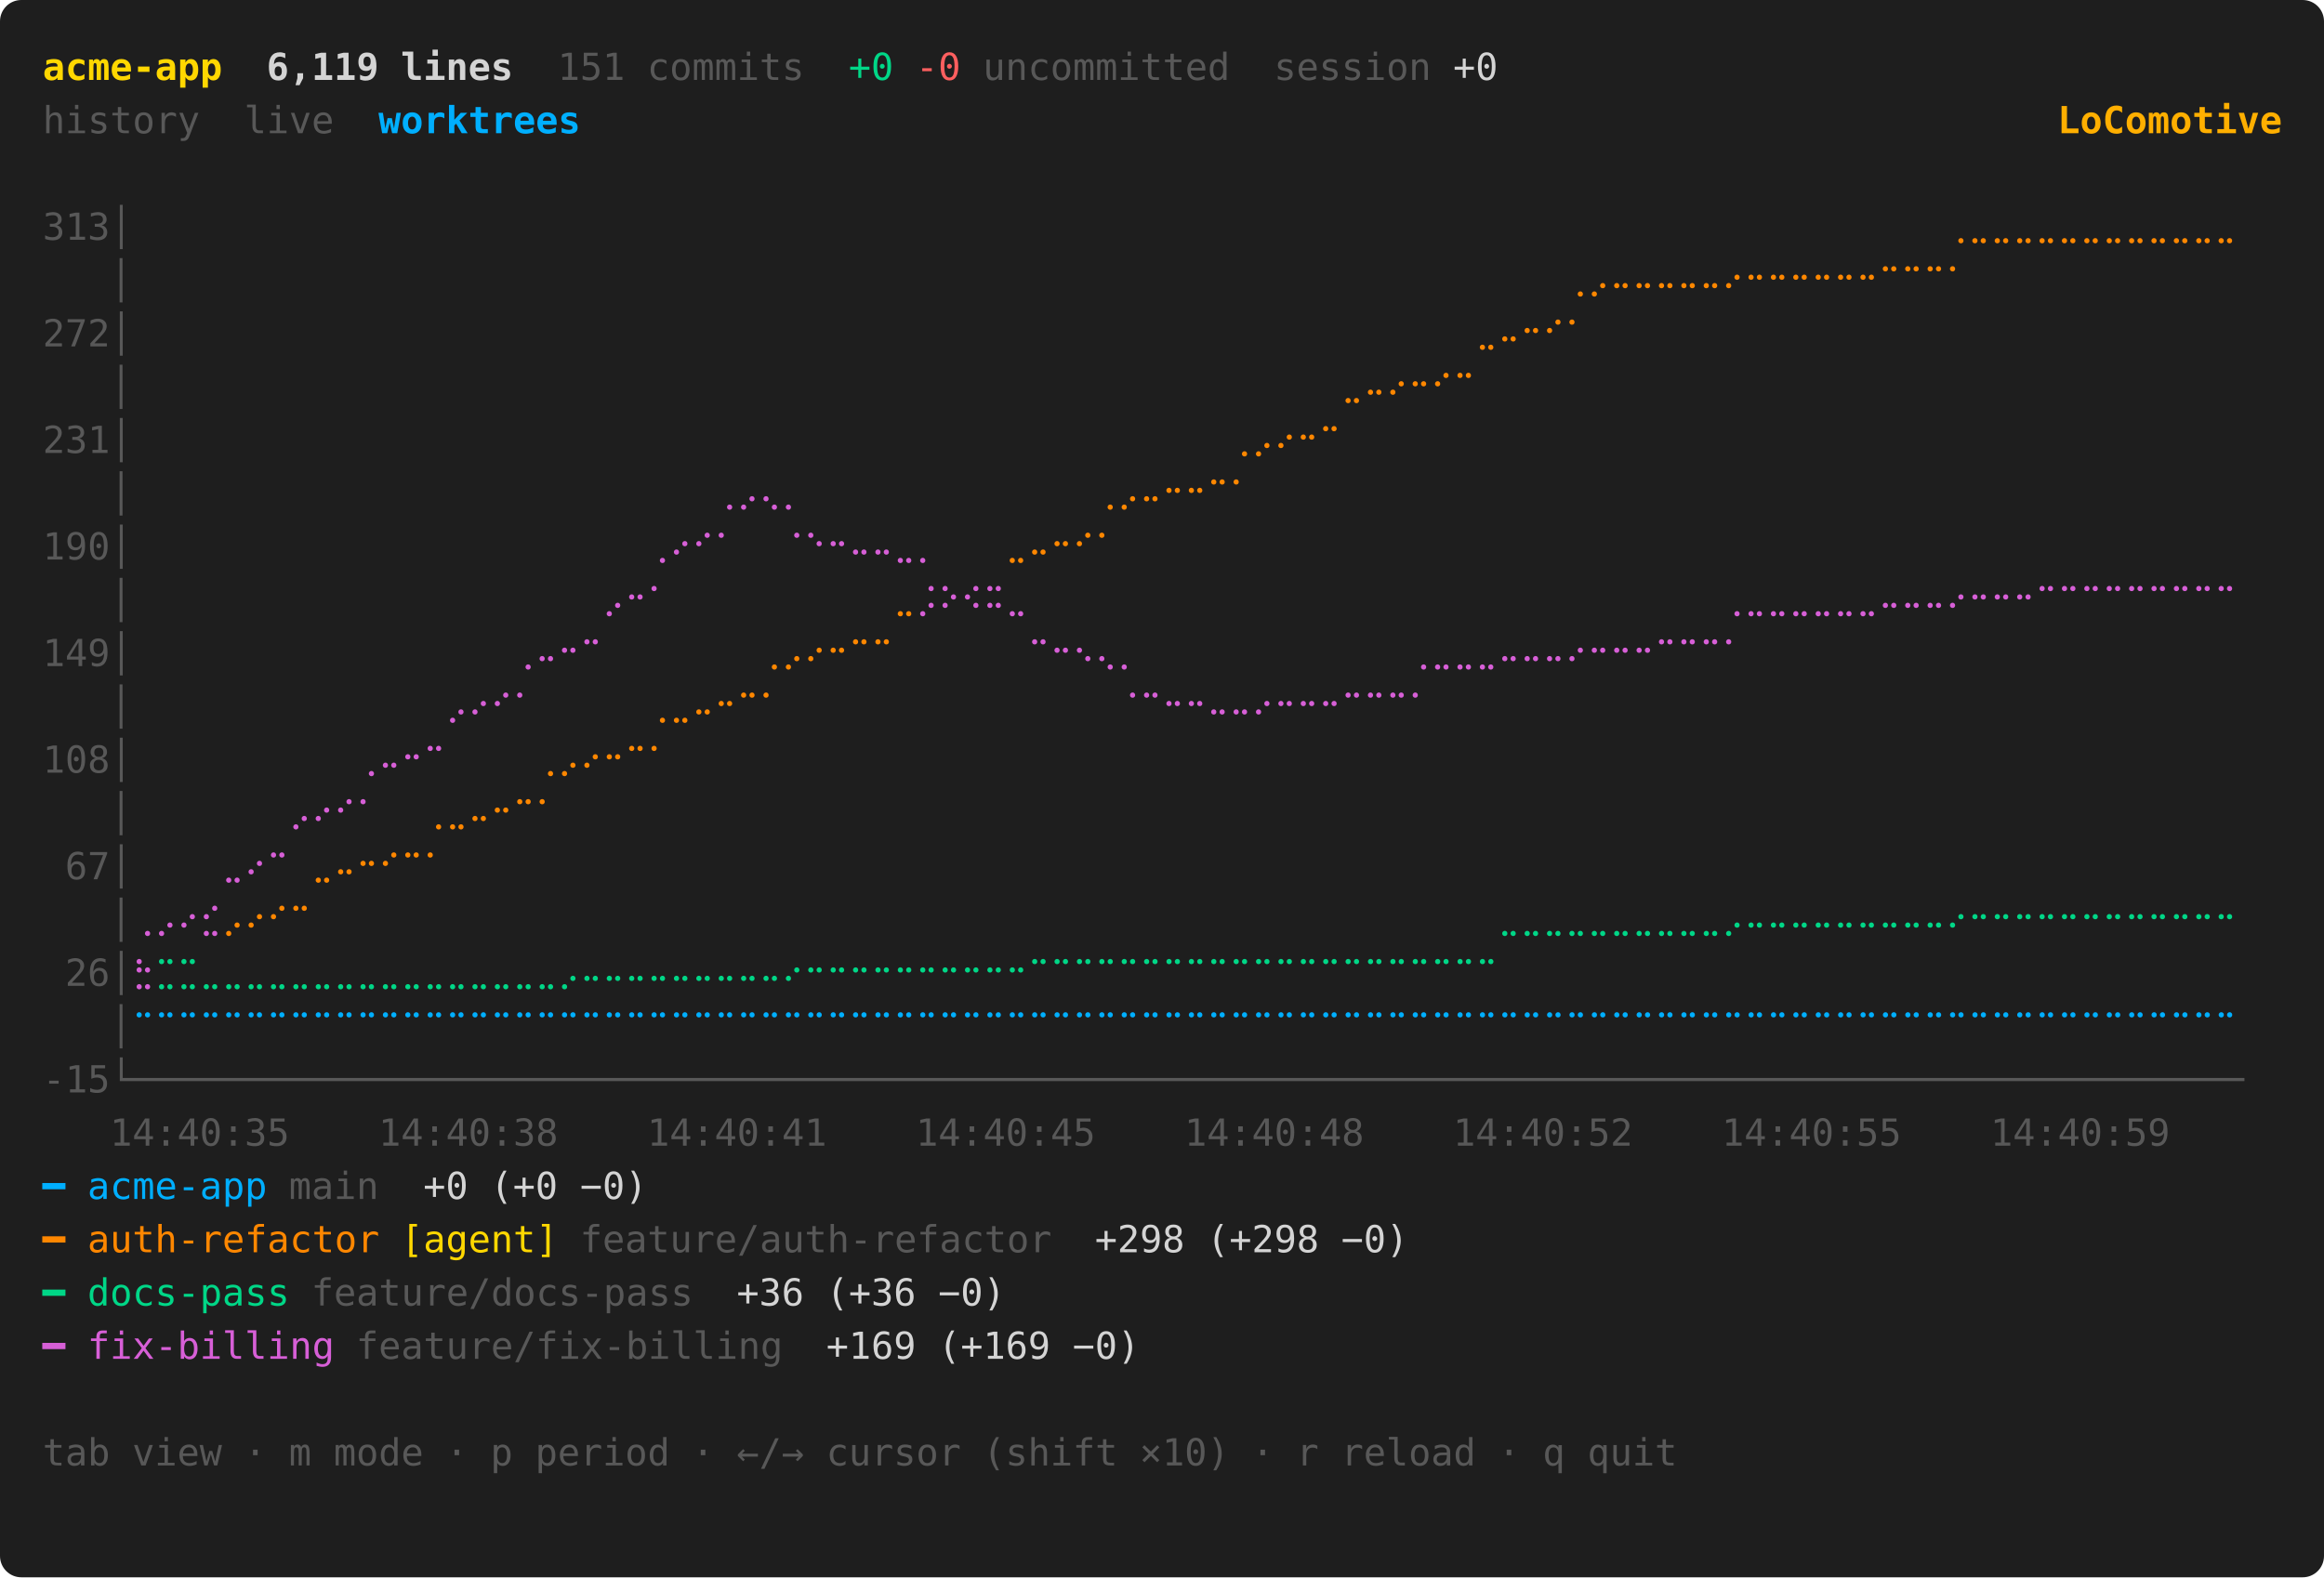
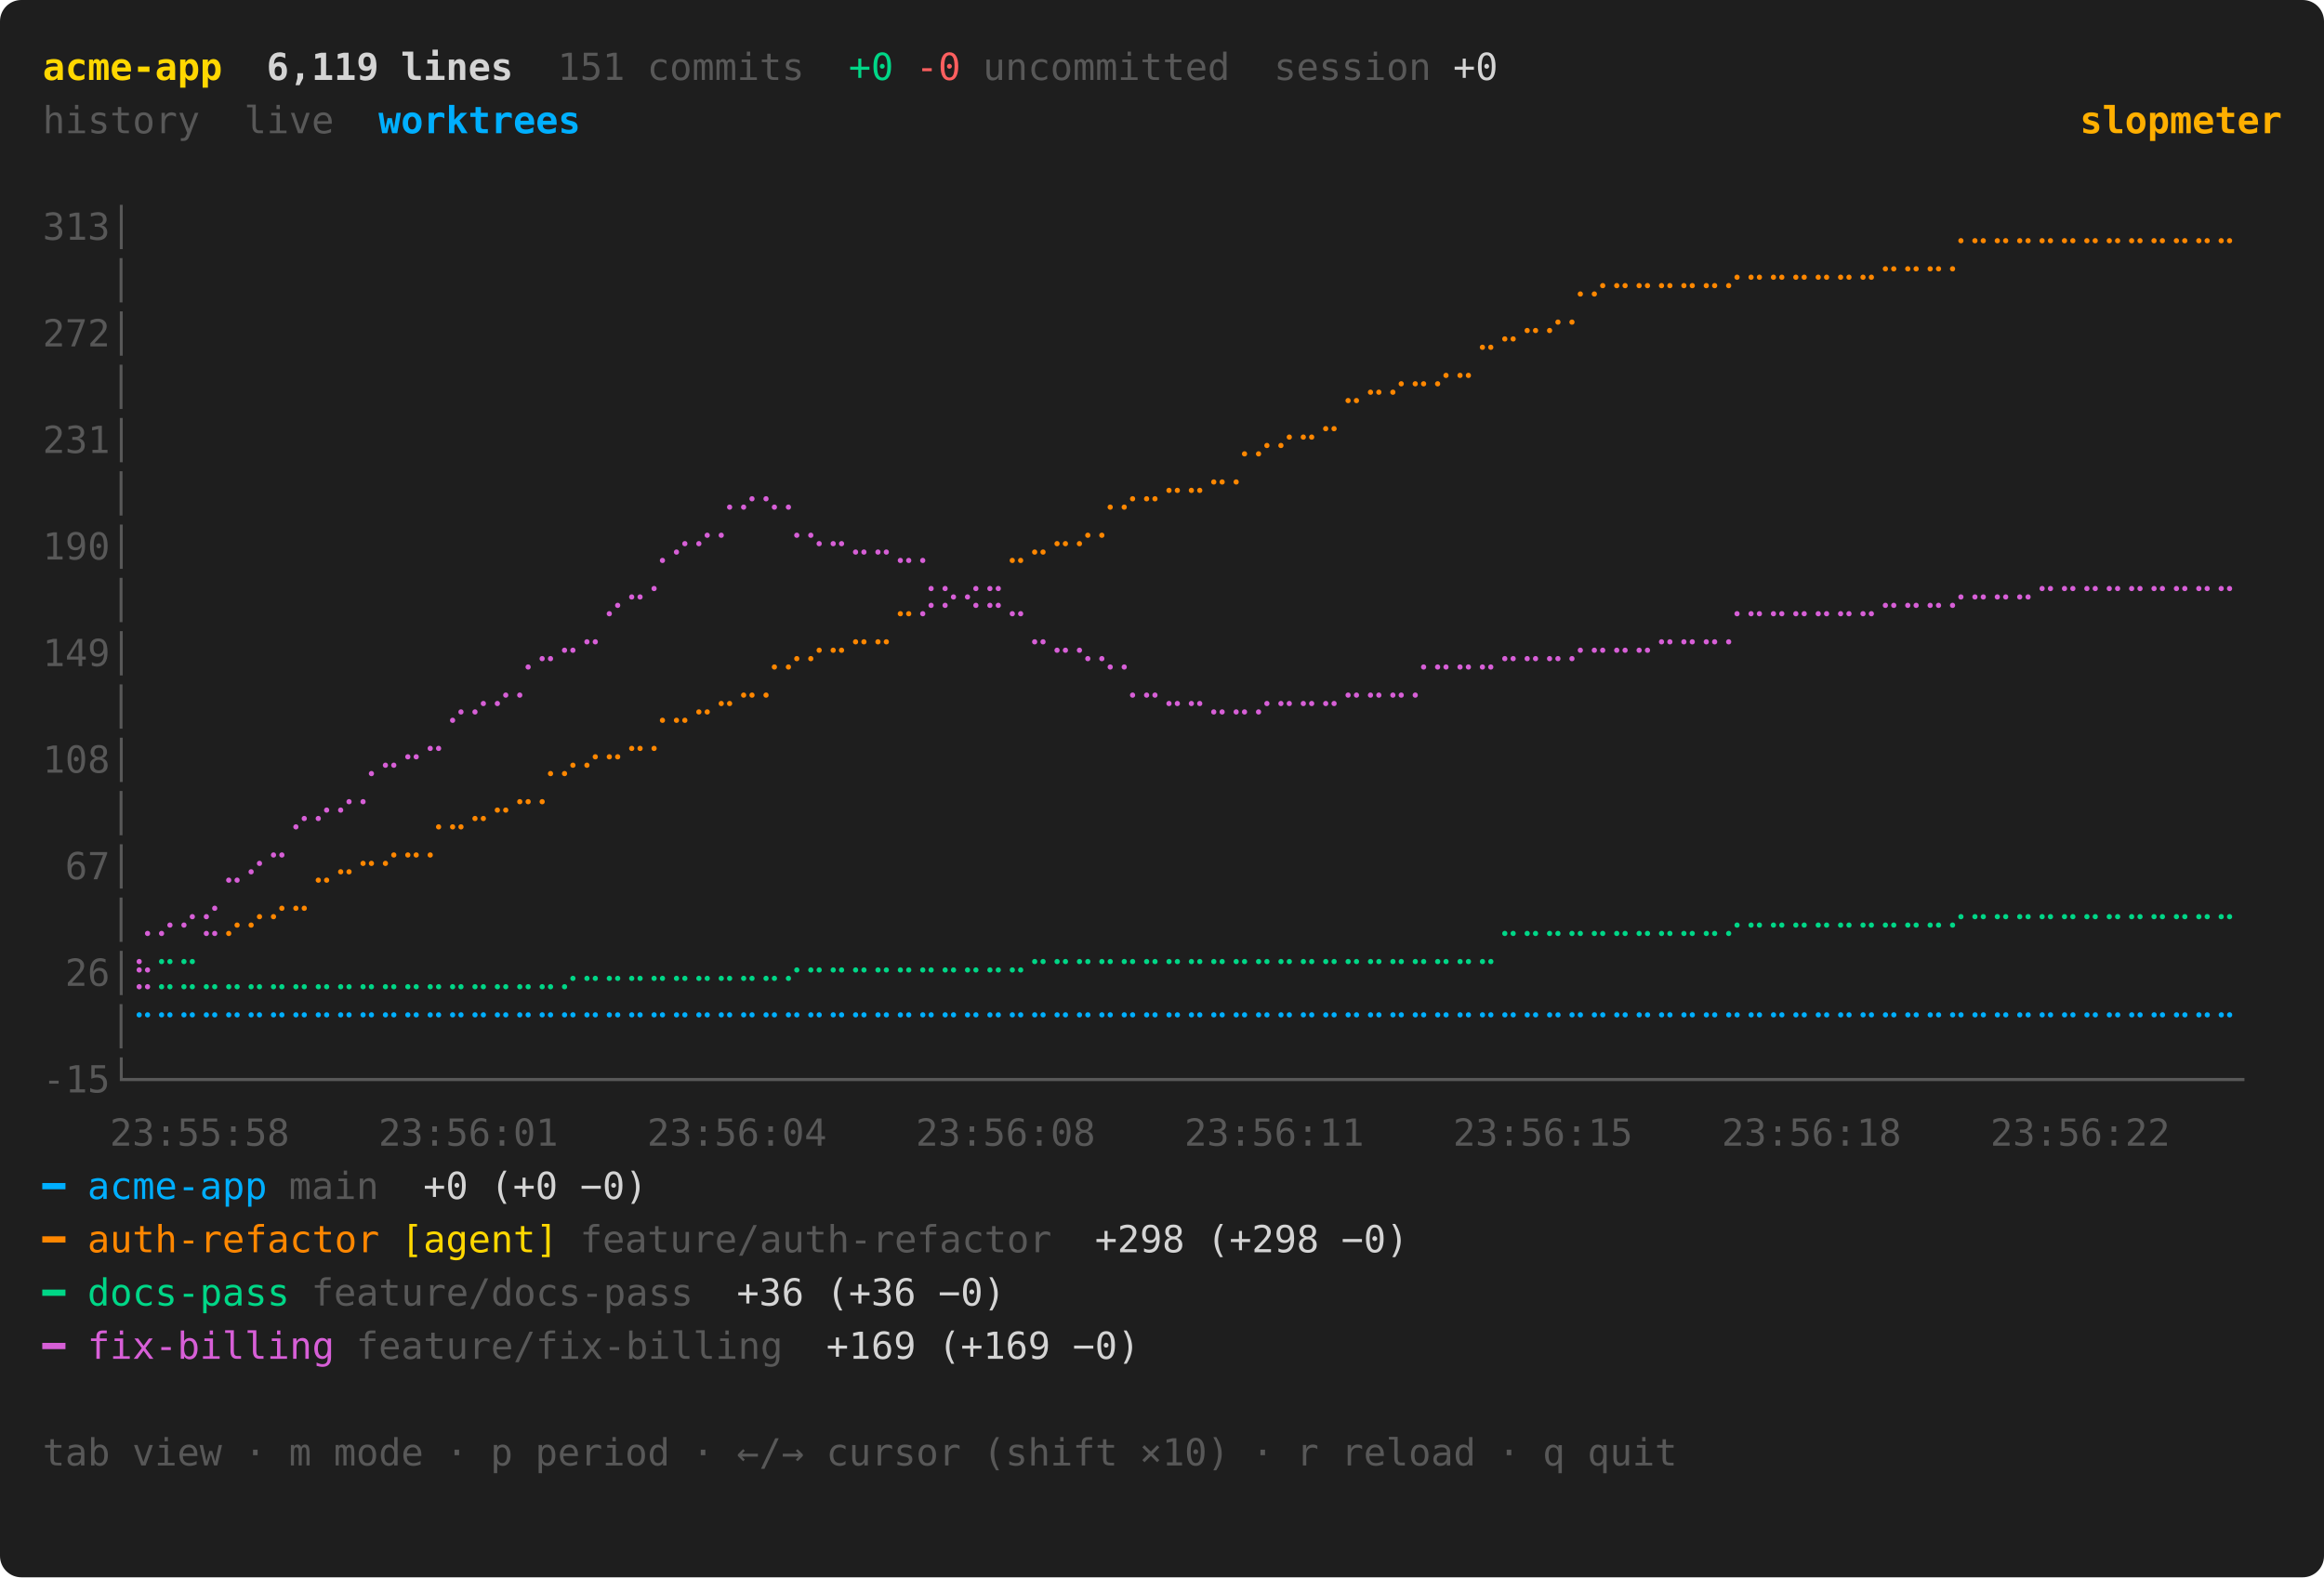
<svg xmlns="http://www.w3.org/2000/svg" width="872" height="592" viewBox="0 0 872 592" font-family="Menlo, 'SF Mono', Consolas, 'DejaVu Sans Mono', monospace" font-size="14">
  <rect width="100%" height="100%" rx="8" fill="#1e1e1e" />
  <text x="16.0 24.4 32.8 41.2 49.6 58.0 66.4 74.8" y="30" fill="#ffd700" font-weight="bold" xml:space="preserve">acme-app</text>
  <text x="100.0 108.4 116.8 125.2 133.6" y="30" fill="#d4d4d4" font-weight="bold" xml:space="preserve">6,119</text>
  <text x="150.4 158.8 167.2 175.6 184.0" y="30" fill="#d4d4d4" font-weight="bold" xml:space="preserve">lines</text>
  <text x="209.2 217.6 226.0" y="30" fill="#585858" xml:space="preserve">151</text>
  <text x="242.8 251.2 259.6 268.0 276.4 284.8 293.2" y="30" fill="#585858" xml:space="preserve">commits</text>
  <text x="318.4 326.8" y="30" fill="#00d787" xml:space="preserve">+0</text>
  <text x="343.6 352.0" y="30" fill="#ff5f5f" xml:space="preserve">-0</text>
  <text x="368.8 377.2 385.6 394.0 402.4 410.8 419.2 427.6 436.0 444.4 452.8" y="30" fill="#585858" xml:space="preserve">uncommitted</text>
  <text x="478.0 486.4 494.8 503.2 511.6 520.0 528.4" y="30" fill="#585858" xml:space="preserve">session</text>
  <text x="545.2 553.6" y="30" fill="#d4d4d4" xml:space="preserve">+0</text>
  <text x="16.0 24.4 32.8 41.2 49.6 58.0 66.4" y="50" fill="#585858" xml:space="preserve">history</text>
  <text x="91.6 100.0 108.4 116.8" y="50" fill="#585858" xml:space="preserve">live</text>
  <text x="142.0 150.4 158.8 167.2 175.6 184.0 192.4 200.8 209.2" y="50" fill="#00afff" font-weight="bold" xml:space="preserve">worktrees</text>
-   <text x="772.0 780.4 788.8 797.2 805.6 814.0 822.4 830.8 839.2 847.6" y="50" fill="#ffaf00" font-weight="bold" xml:space="preserve">LoComotive</text>
+   <text x="780.4 788.8 797.2 805.6 814.0 822.4 830.8 839.2 847.6" y="50" fill="#ffaf00" font-weight="bold" xml:space="preserve">slopmeter</text>
  <text x="16.0 24.4 32.8 41.2" y="90" fill="#585858" xml:space="preserve">313│</text>
  <text x="730.0 738.4 746.8 755.2 763.6 772.0 780.4 788.8 797.2 805.6 814.0 822.4 830.8" y="90" fill="#ff8700" xml:space="preserve">⢀⣀⣀⣀⣀⣀⣀⣀⣀⣀⣀⣀⣀</text>
  <text x="41.2" y="110" fill="#585858" xml:space="preserve">│</text>
  <text x="587.2 595.6 604.0 612.4 620.8 629.2 637.6 646.0 654.4 662.8 671.2 679.6 688.0 696.4 704.8 713.2 721.6 730.0" y="110" fill="#ff8700" xml:space="preserve">⢀⡠⠤⠤⠤⠤⠤⠔⠒⠒⠒⠒⠒⠒⠉⠉⠉⠁</text>
  <text x="16.0 24.4 32.8 41.2" y="130" fill="#585858" xml:space="preserve">272│</text>
  <text x="553.6 562.0 570.4 578.8 587.2" y="130" fill="#ff8700" xml:space="preserve">⣀⠤⠒⠊⠁</text>
  <text x="41.2" y="150" fill="#585858" xml:space="preserve">│</text>
  <text x="503.2 511.6 520.0 528.4 536.8 545.2" y="150" fill="#ff8700" xml:space="preserve">⣀⠤⠔⠒⠊⠉</text>
  <text x="16.0 24.4 32.8 41.2" y="170" fill="#585858" xml:space="preserve">231│</text>
  <text x="461.2 469.6 478.0 486.4 494.8" y="170" fill="#ff8700" xml:space="preserve">⢀⡠⠔⠒⠉</text>
  <text x="41.2" y="190" fill="#585858" xml:space="preserve">│</text>
  <text x="268.0 276.4 284.8 293.2" y="190" fill="#d75fd7" xml:space="preserve">⢀⡠⢄⡀</text>
  <text x="410.8 419.2 427.6 436.0 444.4 452.8 461.2" y="190" fill="#ff8700" xml:space="preserve">⢀⡠⠤⠒⠒⠉⠁</text>
  <text x="16.0 24.4 32.8 41.2" y="210" fill="#585858" xml:space="preserve">190│</text>
  <text x="242.8 251.2 259.6 268.0" y="210" fill="#d75fd7" xml:space="preserve">⢀⠔⠊⠁</text>
  <text x="293.2 301.6 310.0 318.4 326.8 335.2 343.6" y="210" fill="#d75fd7" xml:space="preserve">⠈⠑⠒⠤⠤⣀⡀</text>
  <text x="377.2 385.6 394.0 402.4 410.8" y="210" fill="#ff8700" xml:space="preserve">⣀⠤⠒⠊⠁</text>
  <text x="41.2" y="230" fill="#585858" xml:space="preserve">│</text>
  <text x="226.0 234.4 242.8" y="230" fill="#d75fd7" xml:space="preserve">⡠⠒⠁</text>
  <text x="335.2" y="230" fill="#ff8700" xml:space="preserve">⣀</text>
  <text x="343.6 352.0 360.4 368.8 377.2" y="230" fill="#d75fd7" xml:space="preserve">⡨⠕⠪⠭⣀</text>
  <text x="646.0 654.4 662.8 671.2 679.6 688.0 696.4 704.8 713.2 721.6 730.0 738.4 746.8 755.2 763.6 772.0 780.4 788.8 797.2 805.6 814.0 822.4 830.8" y="230" fill="#d75fd7" xml:space="preserve">⢀⣀⣀⣀⣀⣀⣀⠤⠤⠤⠔⠒⠒⠒⠉⠉⠉⠉⠉⠉⠉⠉⠉</text>
  <text x="16.0 24.4 32.8 41.2" y="250" fill="#585858" xml:space="preserve">149│</text>
  <text x="192.4 200.8 209.2 217.6" y="250" fill="#d75fd7" xml:space="preserve">⢀⠤⠒⠉</text>
  <text x="284.8 293.2 301.6 310.0 318.4 326.8" y="250" fill="#ff8700" xml:space="preserve">⢀⡠⠔⠒⠉⠉</text>
  <text x="385.6 394.0 402.4 410.8 419.2" y="250" fill="#d75fd7" xml:space="preserve">⠉⠒⠢⢄⡀</text>
  <text x="528.4 536.8 545.2 553.6 562.0 570.4 578.8 587.2 595.6 604.0 612.4 620.8 629.2 637.6 646.0" y="250" fill="#d75fd7" xml:space="preserve">⢀⣀⣀⣀⠤⠤⠤⠔⠒⠒⠒⠉⠉⠉⠁</text>
  <text x="41.2" y="270" fill="#585858" xml:space="preserve">│</text>
  <text x="167.2 175.6 184.0 192.4" y="270" fill="#d75fd7" xml:space="preserve">⡠⠔⠊⠁</text>
  <text x="242.8 251.2 259.6 268.0 276.4 284.8" y="270" fill="#ff8700" xml:space="preserve">⢀⣀⠤⠒⠉⠁</text>
  <text x="419.2 427.6 436.0 444.4 452.8 461.2 469.6 478.0 486.4 494.8 503.2 511.6 520.0 528.4" y="270" fill="#d75fd7" xml:space="preserve">⠈⠉⠒⠒⠤⠤⠔⠒⠒⠒⠉⠉⠉⠁</text>
  <text x="16.0 24.4 32.8 41.2" y="290" fill="#585858" xml:space="preserve">108│</text>
  <text x="133.6 142.0 150.4 158.8" y="290" fill="#d75fd7" xml:space="preserve">⢀⠤⠒⠉</text>
  <text x="200.8 209.2 217.6 226.0 234.4 242.8" y="290" fill="#ff8700" xml:space="preserve">⢀⡠⠔⠒⠉⠁</text>
  <text x="41.2" y="310" fill="#585858" xml:space="preserve">│</text>
  <text x="108.4 116.8 125.2 133.6" y="310" fill="#d75fd7" xml:space="preserve">⡠⠔⠊⠁</text>
  <text x="158.8 167.2 175.6 184.0 192.4 200.8" y="310" fill="#ff8700" xml:space="preserve">⢀⣀⠤⠒⠉⠁</text>
  <text x="24.4 32.8 41.2" y="330" fill="#585858" xml:space="preserve">67│</text>
  <text x="83.2 91.6 100.0" y="330" fill="#d75fd7" xml:space="preserve">⣀⠔⠉</text>
  <text x="116.8 125.2 133.6 142.0 150.4 158.8" y="330" fill="#ff8700" xml:space="preserve">⣀⠤⠒⠊⠉⠁</text>
  <text x="41.2" y="350" fill="#585858" xml:space="preserve">│</text>
  <text x="49.6 58.0 66.4 74.8" y="350" fill="#d75fd7" xml:space="preserve">⢀⡠⠔⣊</text>
  <text x="83.2 91.6 100.0 108.4" y="350" fill="#ff8700" xml:space="preserve">⡠⠔⠊⠉</text>
  <text x="562.0 570.4 578.8 587.2 595.6 604.0 612.4 620.8 629.2 637.6 646.0 654.4 662.8 671.2 679.6 688.0 696.4 704.8 713.2 721.6 730.0 738.4 746.8 755.2 763.6 772.0 780.4 788.8 797.2 805.6 814.0 822.4 830.8" y="350" fill="#00d787" xml:space="preserve">⣀⣀⣀⣀⣀⣀⣀⣀⣀⣀⡠⠤⠤⠤⠤⠤⠤⠤⠤⠤⠔⠒⠒⠒⠒⠒⠒⠒⠒⠒⠒⠒⠒</text>
  <text x="24.4 32.8 41.2" y="370" fill="#585858" xml:space="preserve">26│</text>
  <text x="49.6" y="370" fill="#d75fd7" xml:space="preserve">⣓</text>
  <text x="58.0 66.4 74.8 83.2 91.6 100.0 108.4 116.8 125.2 133.6 142.0 150.4 158.8 167.2 175.6 184.0 192.4 200.8 209.2 217.6 226.0 234.4 242.8 251.2 259.6 268.0 276.4 284.8 293.2 301.6 310.0 318.4 326.8 335.2 343.6 352.0 360.4 368.8 377.2 385.6 394.0 402.4 410.8 419.2 427.6 436.0 444.4 452.8 461.2 469.6 478.0 486.4 494.8 503.2 511.6 520.0 528.4 536.8 545.2 553.6" y="370" fill="#00d787" xml:space="preserve">⣉⣉⣀⣀⣀⣀⣀⣀⣀⣀⣀⣀⣀⣀⣀⣀⣀⣀⡠⠤⠤⠤⠤⠤⠤⠤⠤⠤⠔⠒⠒⠒⠒⠒⠒⠒⠒⠒⠒⠉⠉⠉⠉⠉⠉⠉⠉⠉⠉⠉⠉⠉⠉⠉⠉⠉⠉⠉⠉⠉</text>
  <text x="41.2" y="390" fill="#585858" xml:space="preserve">│</text>
  <text x="49.6 58.0 66.4 74.8 83.2 91.6 100.0 108.4 116.8 125.2 133.6 142.0 150.4 158.8 167.2 175.6 184.0 192.4 200.8 209.2 217.6 226.0 234.4 242.8 251.2 259.6 268.0 276.4 284.8 293.2 301.6 310.0 318.4 326.8 335.2 343.6 352.0 360.4 368.8 377.2 385.6 394.0 402.4 410.8 419.2 427.6 436.0 444.4 452.8 461.2 469.6 478.0 486.4 494.8 503.2 511.6 520.0 528.4 536.8 545.2 553.6 562.0 570.4 578.8 587.2 595.6 604.0 612.4 620.8 629.2 637.6 646.0 654.4 662.8 671.2 679.6 688.0 696.4 704.8 713.2 721.6 730.0 738.4 746.8 755.2 763.6 772.0 780.4 788.8 797.2 805.6 814.0 822.4 830.8" y="390" fill="#00afff" xml:space="preserve">⠉⠉⠉⠉⠉⠉⠉⠉⠉⠉⠉⠉⠉⠉⠉⠉⠉⠉⠉⠉⠉⠉⠉⠉⠉⠉⠉⠉⠉⠉⠉⠉⠉⠉⠉⠉⠉⠉⠉⠉⠉⠉⠉⠉⠉⠉⠉⠉⠉⠉⠉⠉⠉⠉⠉⠉⠉⠉⠉⠉⠉⠉⠉⠉⠉⠉⠉⠉⠉⠉⠉⠉⠉⠉⠉⠉⠉⠉⠉⠉⠉⠉⠉⠉⠉⠉⠉⠉⠉⠉⠉⠉⠉⠉</text>
  <text x="16.0 24.4 32.8 41.2 49.6 58.0 66.4 74.8 83.2 91.6 100.0 108.4 116.8 125.2 133.6 142.0 150.4 158.8 167.2 175.6 184.0 192.4 200.8 209.2 217.6 226.0 234.4 242.8 251.2 259.6 268.0 276.4 284.8 293.2 301.6 310.0 318.4 326.8 335.2 343.6 352.0 360.4 368.8 377.2 385.6 394.0 402.4 410.8 419.2 427.6 436.0 444.4 452.8 461.2 469.6 478.0 486.4 494.8 503.2 511.6 520.0 528.4 536.8 545.2 553.6 562.0 570.4 578.8 587.2 595.6 604.0 612.4 620.8 629.2 637.6 646.0 654.4 662.8 671.2 679.6 688.0 696.4 704.8 713.2 721.6 730.0 738.4 746.8 755.2 763.6 772.0 780.4 788.8 797.2 805.6 814.0 822.4 830.8" y="410" fill="#585858" xml:space="preserve">-15└──────────────────────────────────────────────────────────────────────────────────────────────</text>
-   <text x="41.2 49.6 58.0 66.4 74.8 83.2 91.6 100.0" y="430" fill="#585858" xml:space="preserve">14:40:35</text>
-   <text x="142.0 150.4 158.8 167.2 175.6 184.0 192.4 200.8" y="430" fill="#585858" xml:space="preserve">14:40:38</text>
-   <text x="242.8 251.2 259.6 268.0 276.4 284.8 293.2 301.6" y="430" fill="#585858" xml:space="preserve">14:40:41</text>
-   <text x="343.6 352.0 360.4 368.8 377.2 385.6 394.0 402.4" y="430" fill="#585858" xml:space="preserve">14:40:45</text>
-   <text x="444.4 452.8 461.2 469.6 478.0 486.4 494.8 503.2" y="430" fill="#585858" xml:space="preserve">14:40:48</text>
-   <text x="545.2 553.6 562.0 570.4 578.8 587.2 595.6 604.0" y="430" fill="#585858" xml:space="preserve">14:40:52</text>
-   <text x="646.0 654.4 662.8 671.2 679.6 688.0 696.4 704.8" y="430" fill="#585858" xml:space="preserve">14:40:55</text>
-   <text x="746.8 755.2 763.6 772.0 780.4 788.8 797.2 805.6" y="430" fill="#585858" xml:space="preserve">14:40:59</text>
+   <text x="41.2 49.6 58.0 66.4 74.8 83.2 91.6 100.0" y="430" fill="#585858" xml:space="preserve">23:55:58</text>
+   <text x="142.0 150.4 158.8 167.2 175.6 184.0 192.4 200.8" y="430" fill="#585858" xml:space="preserve">23:56:01</text>
+   <text x="242.8 251.2 259.6 268.0 276.4 284.8 293.2 301.6" y="430" fill="#585858" xml:space="preserve">23:56:04</text>
+   <text x="343.6 352.0 360.4 368.8 377.2 385.6 394.0 402.4" y="430" fill="#585858" xml:space="preserve">23:56:08</text>
+   <text x="444.4 452.8 461.2 469.6 478.0 486.4 494.8 503.2" y="430" fill="#585858" xml:space="preserve">23:56:11</text>
+   <text x="545.2 553.6 562.0 570.4 578.8 587.2 595.6 604.0" y="430" fill="#585858" xml:space="preserve">23:56:15</text>
+   <text x="646.0 654.4 662.8 671.2 679.6 688.0 696.4 704.8" y="430" fill="#585858" xml:space="preserve">23:56:18</text>
+   <text x="746.8 755.2 763.6 772.0 780.4 788.8 797.2 805.6" y="430" fill="#585858" xml:space="preserve">23:56:22</text>
  <text x="16.0" y="450" fill="#00afff" xml:space="preserve">━</text>
  <text x="32.8 41.2 49.6 58.0 66.4 74.8 83.2 91.6" y="450" fill="#00afff" xml:space="preserve">acme-app</text>
  <text x="108.4 116.8 125.2 133.6" y="450" fill="#585858" xml:space="preserve">main</text>
  <text x="158.8 167.2" y="450" fill="#d4d4d4" xml:space="preserve">+0</text>
  <text x="184.0 192.4 200.8" y="450" fill="#d4d4d4" xml:space="preserve">(+0</text>
  <text x="217.6 226.0 234.4" y="450" fill="#d4d4d4" xml:space="preserve">−0)</text>
  <text x="16.0" y="470" fill="#ff8700" xml:space="preserve">━</text>
  <text x="32.8 41.2 49.6 58.0 66.4 74.8 83.2 91.6 100.0 108.4 116.8 125.2 133.6" y="470" fill="#ff8700" xml:space="preserve">auth-refactor</text>
  <text x="150.4 158.8 167.2 175.6 184.0 192.4 200.8" y="470" fill="#ffd700" xml:space="preserve">[agent]</text>
  <text x="217.6 226.0 234.4 242.8 251.2 259.6 268.0 276.4 284.8 293.2 301.6 310.0 318.4 326.8 335.2 343.6 352.0 360.4 368.8 377.2 385.6" y="470" fill="#585858" xml:space="preserve">feature/auth-refactor</text>
  <text x="410.8 419.2 427.6 436.0" y="470" fill="#d4d4d4" xml:space="preserve">+298</text>
  <text x="452.8 461.2 469.6 478.0 486.4" y="470" fill="#d4d4d4" xml:space="preserve">(+298</text>
  <text x="503.2 511.6 520.0" y="470" fill="#d4d4d4" xml:space="preserve">−0)</text>
  <text x="16.0" y="490" fill="#00d787" xml:space="preserve">━</text>
  <text x="32.8 41.2 49.6 58.0 66.4 74.8 83.2 91.6 100.0" y="490" fill="#00d787" xml:space="preserve">docs-pass</text>
  <text x="116.8 125.2 133.6 142.0 150.4 158.8 167.2 175.6 184.0 192.4 200.8 209.2 217.6 226.0 234.4 242.8 251.2" y="490" fill="#585858" xml:space="preserve">feature/docs-pass</text>
  <text x="276.4 284.8 293.2" y="490" fill="#d4d4d4" xml:space="preserve">+36</text>
  <text x="310.0 318.4 326.8 335.2" y="490" fill="#d4d4d4" xml:space="preserve">(+36</text>
  <text x="352.0 360.4 368.8" y="490" fill="#d4d4d4" xml:space="preserve">−0)</text>
  <text x="16.0" y="510" fill="#d75fd7" xml:space="preserve">━</text>
  <text x="32.8 41.2 49.6 58.0 66.4 74.8 83.2 91.6 100.0 108.4 116.8" y="510" fill="#d75fd7" xml:space="preserve">fix-billing</text>
  <text x="133.6 142.0 150.4 158.8 167.2 175.6 184.0 192.4 200.8 209.2 217.6 226.0 234.4 242.8 251.2 259.6 268.0 276.4 284.8" y="510" fill="#585858" xml:space="preserve">feature/fix-billing</text>
  <text x="310.0 318.4 326.8 335.2" y="510" fill="#d4d4d4" xml:space="preserve">+169</text>
  <text x="352.0 360.4 368.8 377.2 385.6" y="510" fill="#d4d4d4" xml:space="preserve">(+169</text>
  <text x="402.4 410.8 419.2" y="510" fill="#d4d4d4" xml:space="preserve">−0)</text>
  <text x="16.0 24.4 32.8" y="550" fill="#585858" xml:space="preserve">tab</text>
  <text x="49.6 58.0 66.4 74.8" y="550" fill="#585858" xml:space="preserve">view</text>
  <text x="91.6" y="550" fill="#585858" xml:space="preserve">·</text>
  <text x="108.4" y="550" fill="#585858" xml:space="preserve">m</text>
  <text x="125.2 133.6 142.0 150.4" y="550" fill="#585858" xml:space="preserve">mode</text>
  <text x="167.2" y="550" fill="#585858" xml:space="preserve">·</text>
  <text x="184.0" y="550" fill="#585858" xml:space="preserve">p</text>
  <text x="200.8 209.2 217.6 226.0 234.4 242.8" y="550" fill="#585858" xml:space="preserve">period</text>
  <text x="259.6" y="550" fill="#585858" xml:space="preserve">·</text>
  <text x="276.4 284.8 293.2" y="550" fill="#585858" xml:space="preserve">←/→</text>
  <text x="310.0 318.4 326.8 335.2 343.6 352.0" y="550" fill="#585858" xml:space="preserve">cursor</text>
  <text x="368.8 377.2 385.6 394.0 402.4 410.8" y="550" fill="#585858" xml:space="preserve">(shift</text>
  <text x="427.6 436.0 444.4 452.8" y="550" fill="#585858" xml:space="preserve">×10)</text>
  <text x="469.6" y="550" fill="#585858" xml:space="preserve">·</text>
  <text x="486.4" y="550" fill="#585858" xml:space="preserve">r</text>
  <text x="503.2 511.6 520.0 528.4 536.8 545.2" y="550" fill="#585858" xml:space="preserve">reload</text>
  <text x="562.0" y="550" fill="#585858" xml:space="preserve">·</text>
  <text x="578.8" y="550" fill="#585858" xml:space="preserve">q</text>
  <text x="595.6 604.0 612.4 620.8" y="550" fill="#585858" xml:space="preserve">quit</text>
</svg>
